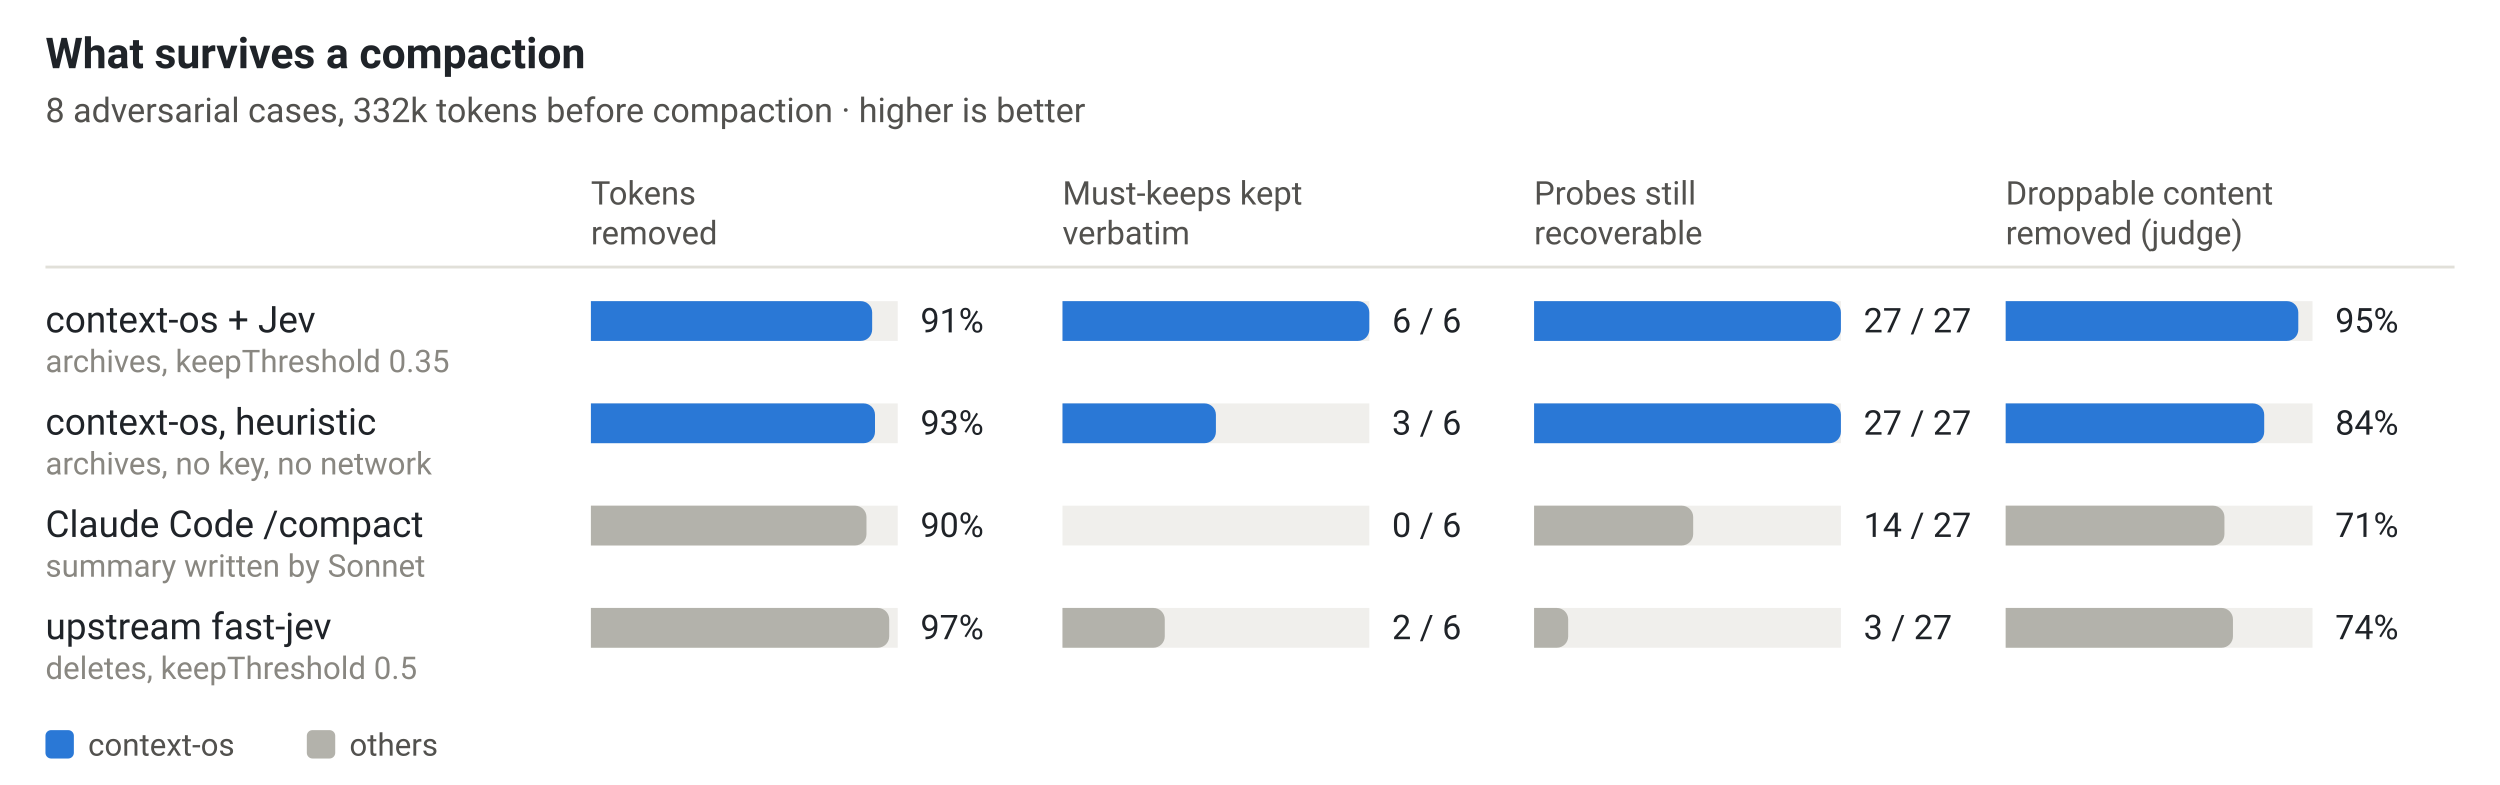
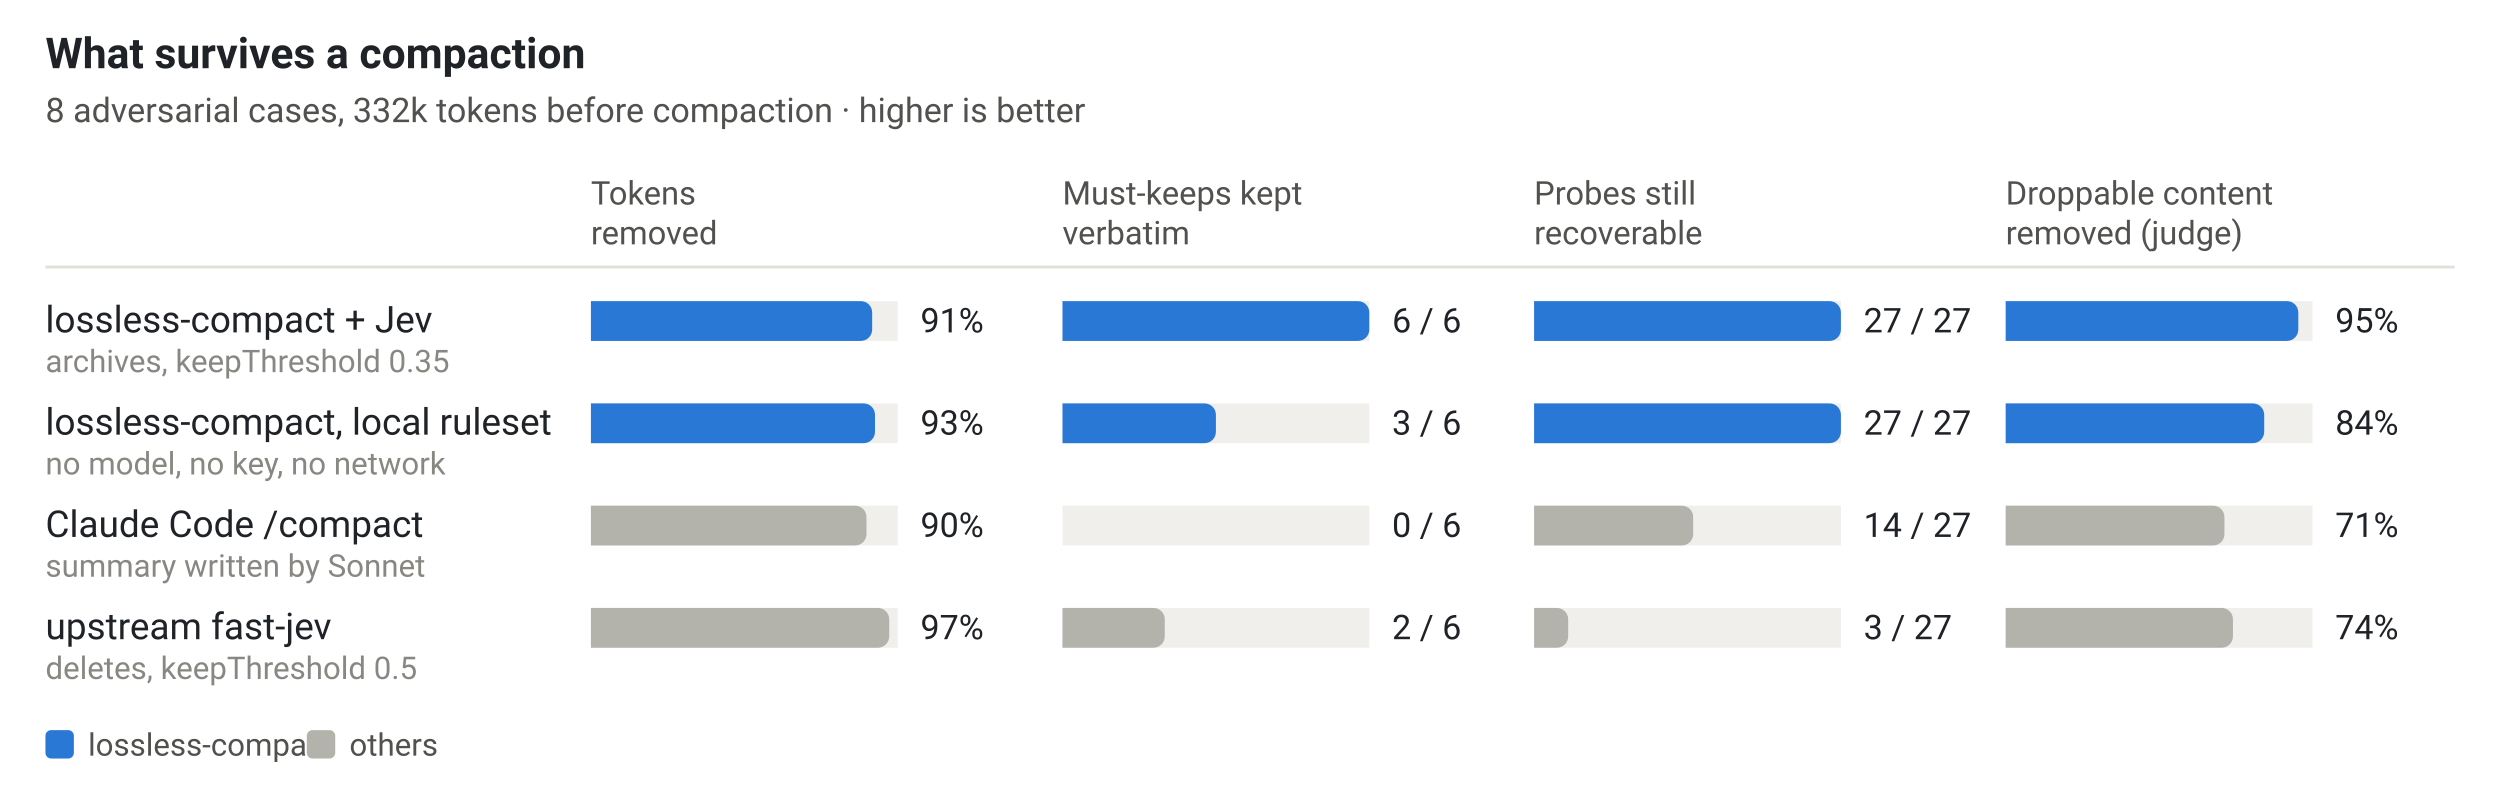
<svg xmlns="http://www.w3.org/2000/svg" width="880" height="276" viewBox="0 0 880 276" role="img" aria-label="What survives a compaction">
  <style>text{font-family:system-ui,-apple-system,"Segoe UI",Roboto,Helvetica,Arial,sans-serif;fill:#1f2328}
.title{font-size:15px;font-weight:600}.sub{font-size:12px;fill:#52514e}.head{font-size:11.5px;fill:#52514e}
.row{font-size:13px}.rowsub{font-size:11px;fill:#898781}.val{font-size:12px;font-variant-numeric:tabular-nums}
.tick{font-size:11px;fill:#898781}.key{font-size:11px;fill:#52514e}.grid{stroke:#e1e0d9;stroke-width:1}</style>
  <text x="16" y="24" class="title">What survives a compaction</text>
  <text x="16" y="43" class="sub">8 adversarial cases, 332k tokens before compaction · higher is better</text>
  <line x1="16" x2="864" y1="94" y2="94" class="grid" />
  <text x="208" y="72" class="head">Tokens</text>
  <text x="208" y="86" class="head">removed</text>
  <text x="374" y="72" class="head">Must-keeps kept</text>
  <text x="374" y="86" class="head">verbatim</text>
  <text x="540" y="72" class="head">Probes still</text>
  <text x="540" y="86" class="head">recoverable</text>
  <text x="706" y="72" class="head">Droppable content</text>
  <text x="706" y="86" class="head">removed (judge)</text>
-   <text x="16" y="117" class="row">context-os + Jev</text>
+   <text x="16" y="117" class="row">lossless-compact + Jev</text>
  <text x="16" y="131" class="rowsub">archives, keepThreshold 0.35</text>
  <rect x="208" y="106" width="108" height="14" fill="#f0efec" />
  <path d="M208 106h95a4 4 0 0 1 4 4v6a4 4 0 0 1 -4 4h-95z" fill="#2a78d6" />
  <text x="324" y="117" class="val">91%</text>
  <rect x="374" y="106" width="108" height="14" fill="#f0efec" />
  <path d="M374 106h104a4 4 0 0 1 4 4v6a4 4 0 0 1 -4 4h-104z" fill="#2a78d6" />
  <text x="490" y="117" class="val">6 / 6</text>
  <rect x="540" y="106" width="108" height="14" fill="#f0efec" />
  <path d="M540 106h104a4 4 0 0 1 4 4v6a4 4 0 0 1 -4 4h-104z" fill="#2a78d6" />
  <text x="656" y="117" class="val">27 / 27</text>
  <rect x="706" y="106" width="108" height="14" fill="#f0efec" />
  <path d="M706 106h99a4 4 0 0 1 4 4v6a4 4 0 0 1 -4 4h-99z" fill="#2a78d6" />
  <text x="822" y="117" class="val">95%</text>
-   <text x="16" y="153" class="row">context-os, heuristic</text>
-   <text x="16" y="167" class="rowsub">archives, no key, no network</text>
+   <text x="16" y="153" class="row">lossless-compact, local ruleset</text>
+   <text x="16" y="167" class="rowsub">no model, no key, no network</text>
  <rect x="208" y="142" width="108" height="14" fill="#f0efec" />
  <path d="M208 142h96a4 4 0 0 1 4 4v6a4 4 0 0 1 -4 4h-96z" fill="#2a78d6" />
  <text x="324" y="153" class="val">93%</text>
  <rect x="374" y="142" width="108" height="14" fill="#f0efec" />
  <path d="M374 142h50a4 4 0 0 1 4 4v6a4 4 0 0 1 -4 4h-50z" fill="#2a78d6" />
  <text x="490" y="153" class="val">3 / 6</text>
  <rect x="540" y="142" width="108" height="14" fill="#f0efec" />
  <path d="M540 142h104a4 4 0 0 1 4 4v6a4 4 0 0 1 -4 4h-104z" fill="#2a78d6" />
  <text x="656" y="153" class="val">27 / 27</text>
  <rect x="706" y="142" width="108" height="14" fill="#f0efec" />
  <path d="M706 142h87a4 4 0 0 1 4 4v6a4 4 0 0 1 -4 4h-87z" fill="#2a78d6" />
  <text x="822" y="153" class="val">84%</text>
  <text x="16" y="189" class="row">Claude Code /compact</text>
  <text x="16" y="203" class="rowsub">summary written by Sonnet</text>
  <rect x="208" y="178" width="108" height="14" fill="#f0efec" />
  <path d="M208 178h93a4 4 0 0 1 4 4v6a4 4 0 0 1 -4 4h-93z" fill="#b3b2ab" />
  <text x="324" y="189" class="val">90%</text>
  <rect x="374" y="178" width="108" height="14" fill="#f0efec" />
  <text x="490" y="189" class="val">0 / 6</text>
  <rect x="540" y="178" width="108" height="14" fill="#f0efec" />
  <path d="M540 178h52a4 4 0 0 1 4 4v6a4 4 0 0 1 -4 4h-52z" fill="#b3b2ab" />
  <text x="656" y="189" class="val">14 / 27</text>
  <rect x="706" y="178" width="108" height="14" fill="#f0efec" />
  <path d="M706 178h73a4 4 0 0 1 4 4v6a4 4 0 0 1 -4 4h-73z" fill="#b3b2ab" />
  <text x="822" y="189" class="val">71%</text>
  <text x="16" y="225" class="row">upstream fast-jev</text>
  <text x="16" y="239" class="rowsub">deletes, keepThreshold 0.5</text>
  <rect x="208" y="214" width="108" height="14" fill="#f0efec" />
  <path d="M208 214h101a4 4 0 0 1 4 4v6a4 4 0 0 1 -4 4h-101z" fill="#b3b2ab" />
  <text x="324" y="225" class="val">97%</text>
  <rect x="374" y="214" width="108" height="14" fill="#f0efec" />
  <path d="M374 214h32a4 4 0 0 1 4 4v6a4 4 0 0 1 -4 4h-32z" fill="#b3b2ab" />
  <text x="490" y="225" class="val">2 / 6</text>
  <rect x="540" y="214" width="108" height="14" fill="#f0efec" />
  <path d="M540 214h8a4 4 0 0 1 4 4v6a4 4 0 0 1 -4 4h-8z" fill="#b3b2ab" />
  <text x="656" y="225" class="val">3 / 27</text>
  <rect x="706" y="214" width="108" height="14" fill="#f0efec" />
  <path d="M706 214h76a4 4 0 0 1 4 4v6a4 4 0 0 1 -4 4h-76z" fill="#b3b2ab" />
  <text x="822" y="225" class="val">74%</text>
  <rect x="16" y="257" width="10" height="10" rx="2" fill="#2a78d6" />
-   <text x="31" y="266" class="key">context-os</text>
+   <text x="31" y="266" class="key">lossless-compact</text>
  <rect x="108" y="257" width="10" height="10" rx="2" fill="#b3b2ab" />
  <text x="123" y="266" class="key">others</text>
</svg>
